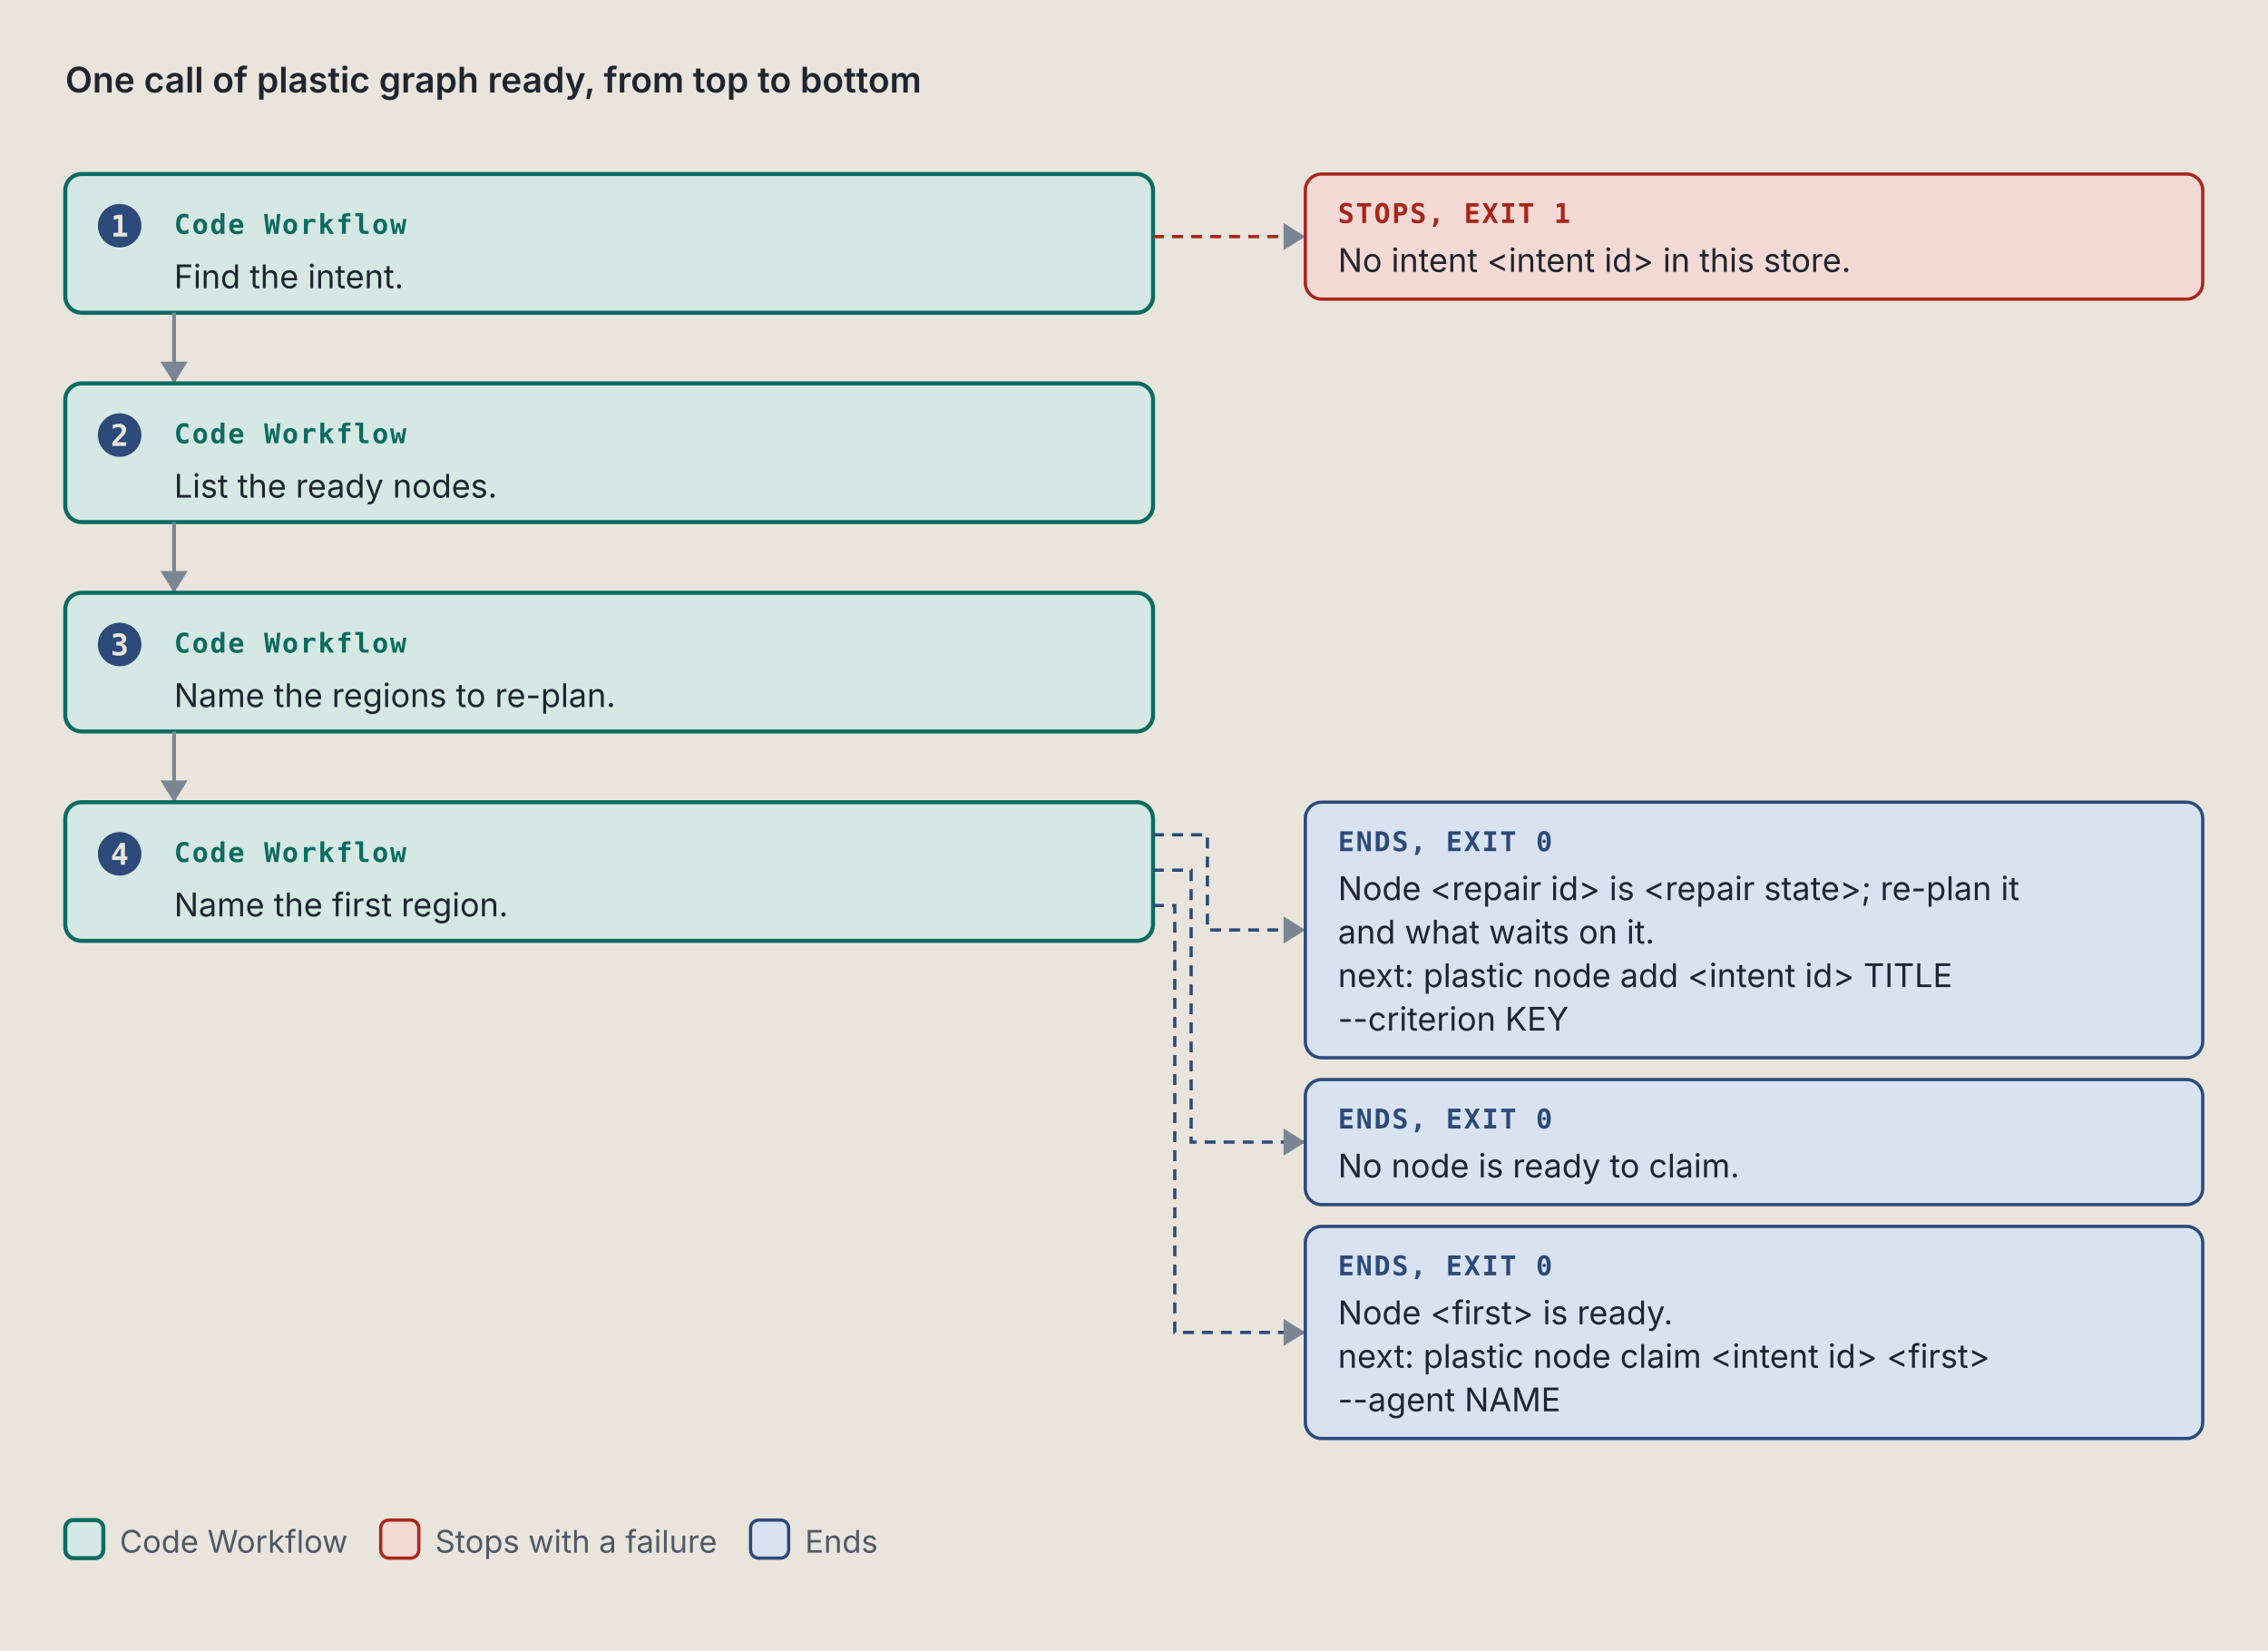
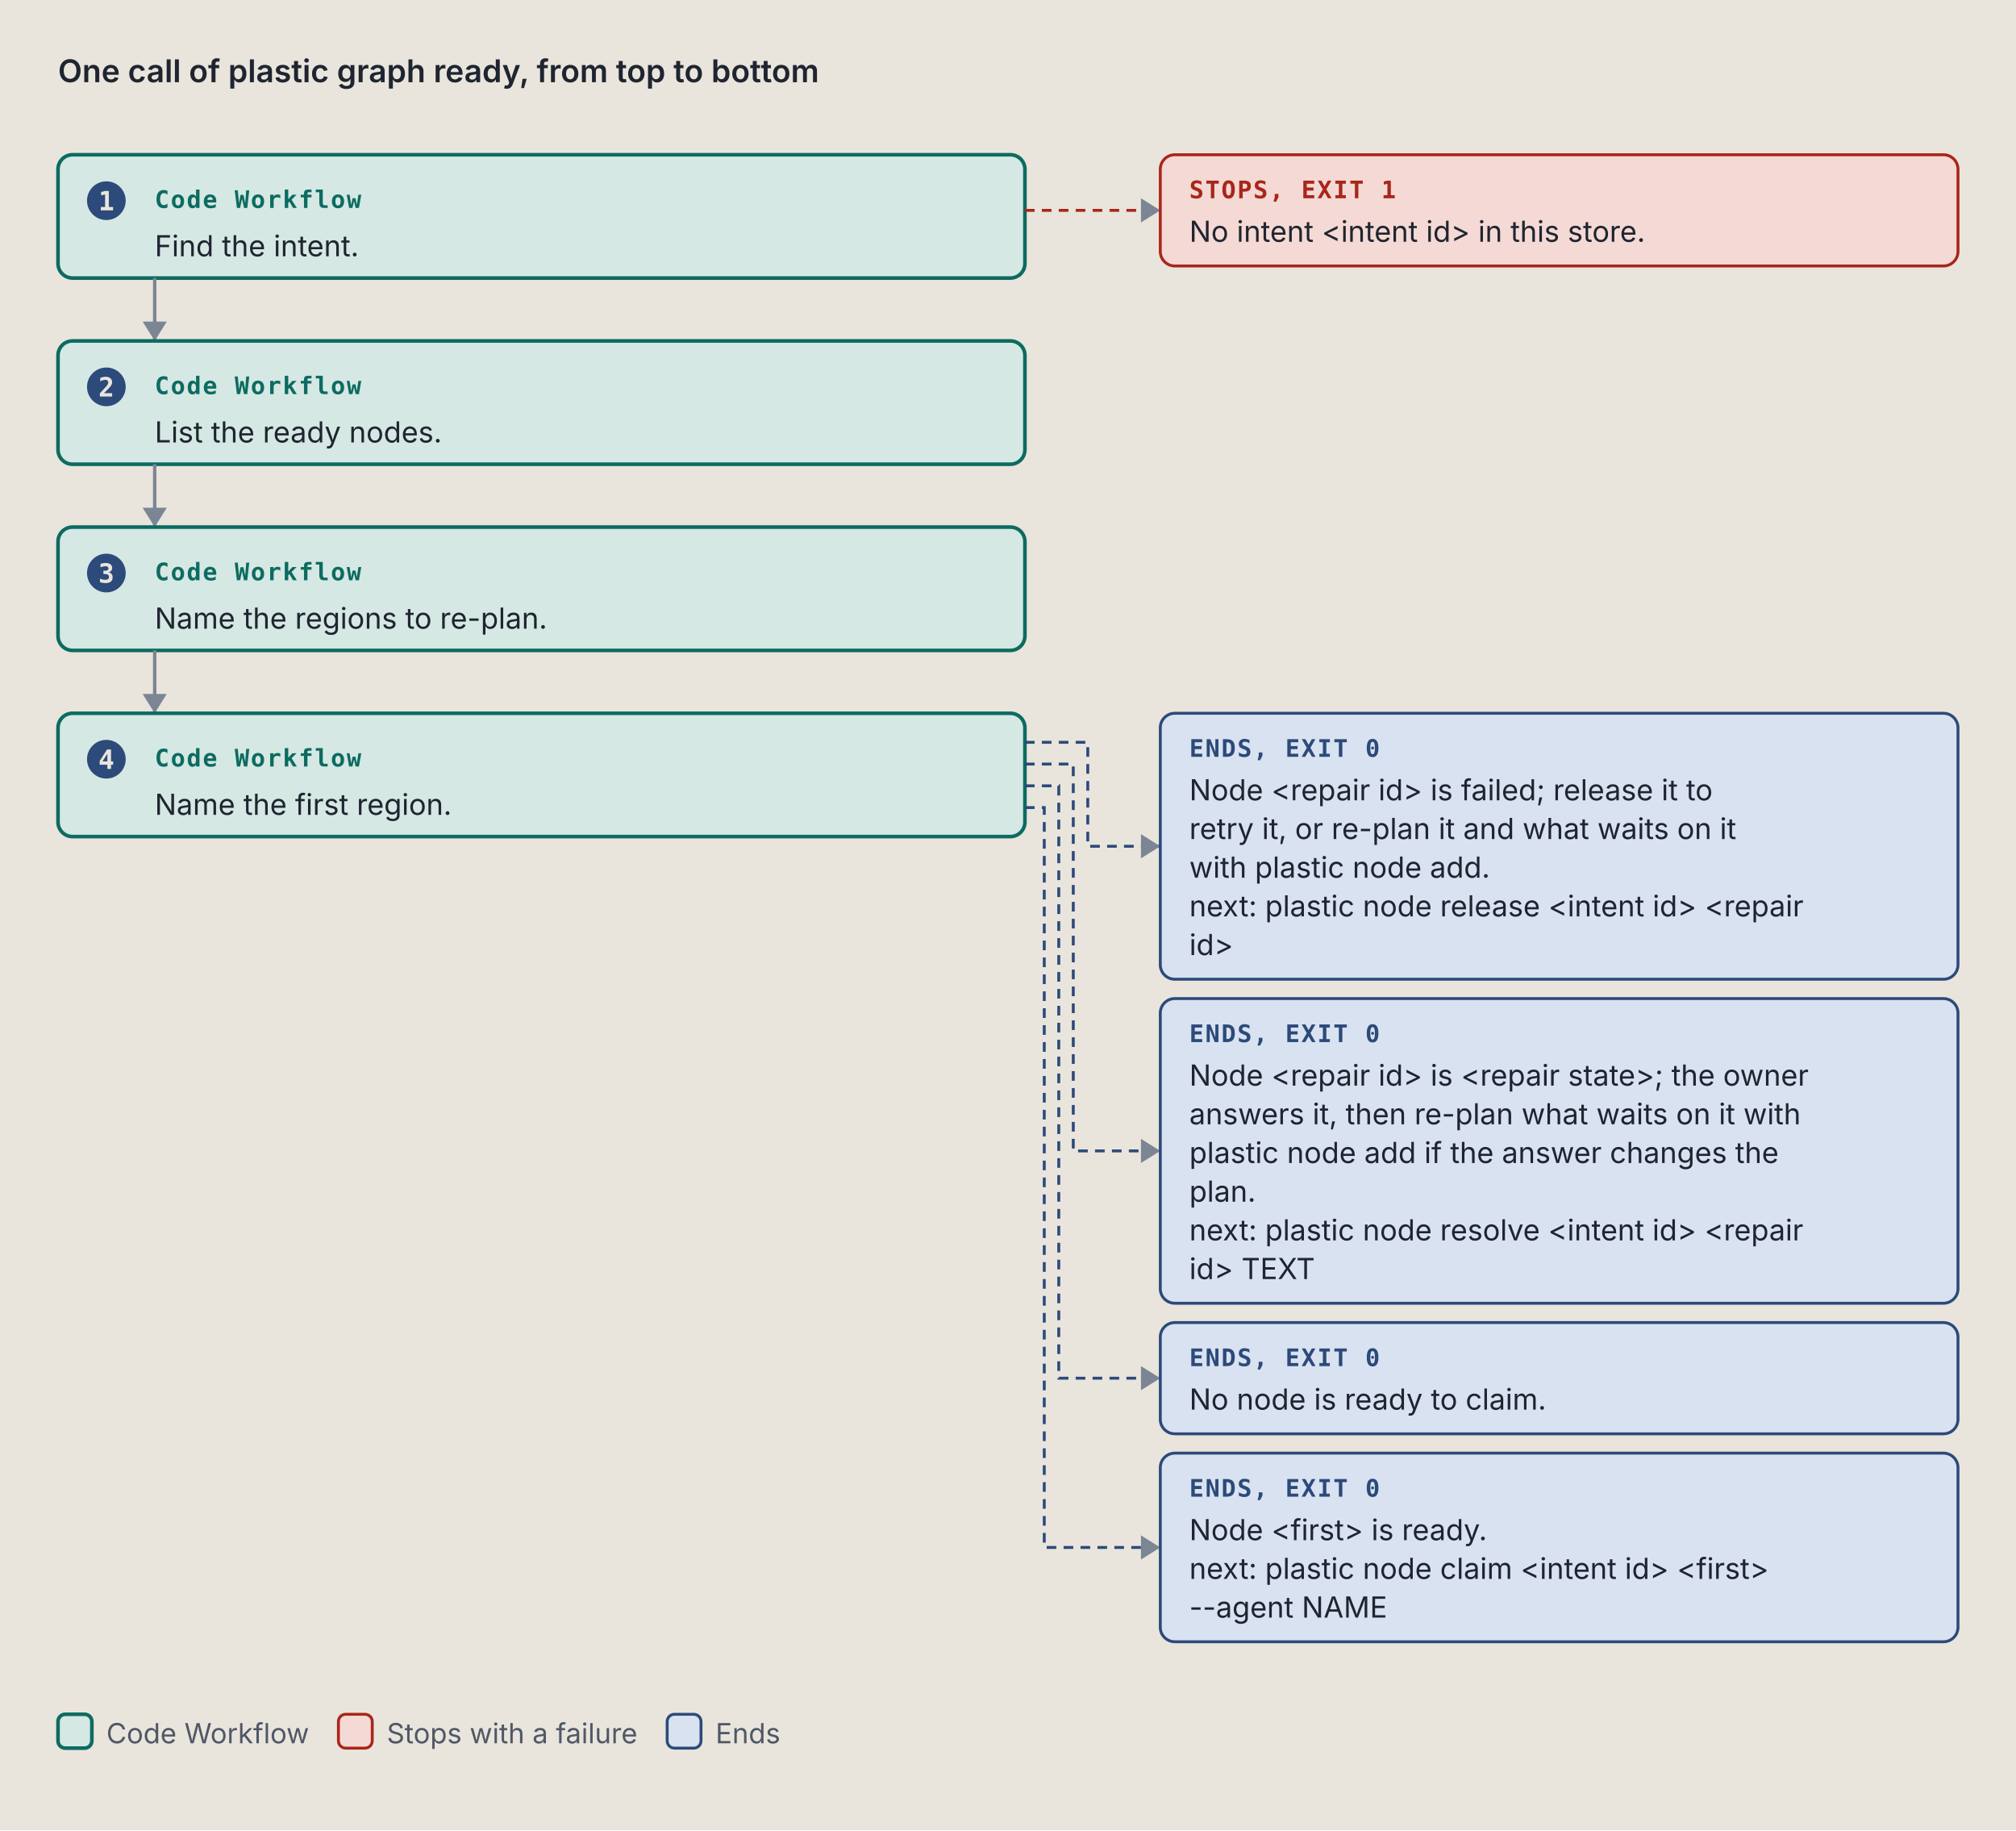
- <svg xmlns="http://www.w3.org/2000/svg" viewBox="0 0 834 607" width="834" height="607" role="img" xml:space="preserve">
+ <svg xmlns="http://www.w3.org/2000/svg" viewBox="0 0 834 757" width="834" height="757" role="img" xml:space="preserve">
  <style>.ground { fill: #e9e5dc; }
.card { fill: #f4f1ea; stroke: #7c8594; stroke-width: 1; }
.lane-code { fill: #d5e8e3; stroke: #0d6b61; stroke-width: 1.5; }
.lane-agent { fill: #f1e2c7; stroke: #9a5508; stroke-width: 1.5; }
.stop-refusal { fill: #e4dcf5; stroke: #5b35b0; stroke-width: 1.2; }
.stop-failure { fill: #f4d9d4; stroke: #a8261b; stroke-width: 1.2; }
.end { fill: #d9e2f0; stroke: #2c4a7a; stroke-width: 1.2; }
.stop-end { fill: #d9e2f0; stroke: #2c4a7a; stroke-width: 1.2; }
.stop-handoff { fill: #f1e2c7; stroke: #9a5508; stroke-width: 1.2; stroke-dasharray: 5 3; }
.wire-handoff { fill: none; stroke: #9a5508; stroke-width: 1.2; stroke-dasharray: 4 3; }
.wire-end { fill: none; stroke: #2c4a7a; stroke-width: 1.2; stroke-dasharray: 4 3; }
.tag-handoff { fill: #9a5508; }
.k { fill: #4f5866; font: 11.5px "IBM Plex Sans", system-ui, -apple-system, "Segoe UI", sans-serif; }
.way { fill: #1f2530; font: italic 12.5px "IBM Plex Sans", system-ui, -apple-system, "Segoe UI", sans-serif; }
.wire { fill: none; stroke: #7c8594; stroke-width: 1.4; }
.wire-read { fill: none; stroke: #7c8594; stroke-width: 1.4; stroke-dasharray: 5 3; }
.wire-refusal { fill: none; stroke: #5b35b0; stroke-width: 1.2; stroke-dasharray: 4 3; }
.wire-failure { fill: none; stroke: #a8261b; stroke-width: 1.2; stroke-dasharray: 4 3; }
.head { fill: #7c8594; }
.t { fill: #1f2530; font: 12px "IBM Plex Sans", system-ui, -apple-system, "Segoe UI", sans-serif; }
.tb { fill: #1f2530; font: 600 13px "IBM Plex Sans", system-ui, -apple-system, "Segoe UI", sans-serif; }
.tm { fill: #1f2530; font: 11.5px "IBM Plex Mono", ui-monospace, Menlo, Consolas, monospace; }
.tag { font: 600 10px "IBM Plex Mono", ui-monospace, Menlo, Consolas, monospace; letter-spacing: .06em; }
.tag-code { fill: #0d6b61; } .tag-agent { fill: #9a5508; } .tag-refusal { fill: #5b35b0; }
.tag-failure { fill: #a8261b; } .tag-end { fill: #2c4a7a; } .tag-muted { fill: #4f5866; }
.tm.tag-muted { font-size: 10.5px; }
.db { fill: #d9e2f0; stroke: #2c4a7a; stroke-width: 1.2; }
.codebox { fill: #f4f1ea; stroke: #7c8594; stroke-width: 1; }
.cx { fill: #1f2530; font: 12px "IBM Plex Mono", ui-monospace, Menlo, Consolas, monospace; white-space: pre; }
.cx-n { fill: #4f5866; font: 11px "IBM Plex Mono", ui-monospace, Menlo, Consolas, monospace; }
.cx-k { fill: #5b35b0; } .cx-s { fill: #9a5508; } .cx-y { fill: #0d6b61; }
.cx-w { fill: #2c4a7a; font-weight: 600; } .cx-t { fill: #a8261b; } .cx-c { fill: #4f5866; font-style: italic; }
.badge { fill: #2c4a7a; } .badge-t { fill: #e9e5dc; font: 600 11px "IBM Plex Mono", ui-monospace, Menlo, Consolas, monospace; }
.bracket { fill: none; stroke: #2c4a7a; stroke-width: 1.4; }
.term { fill: #16191e; stroke: #7c8594; stroke-width: 1; }
.term-t { fill: #e6e2d8; font: 12px "IBM Plex Mono", ui-monospace, Menlo, Consolas, monospace; }
.term-p { fill: #8fd18f; font: 12px "IBM Plex Mono", ui-monospace, Menlo, Consolas, monospace; }
.term-m { fill: #a3abb6; font: 12px "IBM Plex Mono", ui-monospace, Menlo, Consolas, monospace; }
.big { font: 700 36px "IBM Plex Mono", ui-monospace, Menlo, Consolas, monospace; }

@media (prefers-color-scheme: dark) {
.ground { fill: #171a1f; }
.card { fill: #20242b; stroke: #8a93a2; stroke-width: 1; }
.lane-code { fill: #173a36; stroke: #5cc4b4; stroke-width: 1.5; }
.lane-agent { fill: #3d2e17; stroke: #e5a95a; stroke-width: 1.5; }
.stop-refusal { fill: #2d2445; stroke: #b59cf2; stroke-width: 1.2; }
.stop-failure { fill: #45211e; stroke: #f2958a; stroke-width: 1.2; }
.end { fill: #1f2c42; stroke: #97b6e8; stroke-width: 1.2; }
.stop-end { fill: #1f2c42; stroke: #97b6e8; stroke-width: 1.2; }
.stop-handoff { fill: #3d2e17; stroke: #e5a95a; stroke-width: 1.2; stroke-dasharray: 5 3; }
.wire-handoff { fill: none; stroke: #e5a95a; stroke-width: 1.2; stroke-dasharray: 4 3; }
.wire-end { fill: none; stroke: #97b6e8; stroke-width: 1.2; stroke-dasharray: 4 3; }
.tag-handoff { fill: #e5a95a; }
.k { fill: #b3b9c3; font: 11.5px "IBM Plex Sans", system-ui, -apple-system, "Segoe UI", sans-serif; }
.way { fill: #e8e4da; font: italic 12.5px "IBM Plex Sans", system-ui, -apple-system, "Segoe UI", sans-serif; }
.wire { fill: none; stroke: #8a93a2; stroke-width: 1.4; }
.wire-read { fill: none; stroke: #8a93a2; stroke-width: 1.4; stroke-dasharray: 5 3; }
.wire-refusal { fill: none; stroke: #b59cf2; stroke-width: 1.2; stroke-dasharray: 4 3; }
.wire-failure { fill: none; stroke: #f2958a; stroke-width: 1.2; stroke-dasharray: 4 3; }
.head { fill: #8a93a2; }
.t { fill: #e8e4da; font: 12px "IBM Plex Sans", system-ui, -apple-system, "Segoe UI", sans-serif; }
.tb { fill: #e8e4da; font: 600 13px "IBM Plex Sans", system-ui, -apple-system, "Segoe UI", sans-serif; }
.tm { fill: #e8e4da; font: 11.5px "IBM Plex Mono", ui-monospace, Menlo, Consolas, monospace; }
.tag { font: 600 10px "IBM Plex Mono", ui-monospace, Menlo, Consolas, monospace; letter-spacing: .06em; }
.tag-code { fill: #5cc4b4; } .tag-agent { fill: #e5a95a; } .tag-refusal { fill: #b59cf2; }
.tag-failure { fill: #f2958a; } .tag-end { fill: #97b6e8; } .tag-muted { fill: #b3b9c3; }
.tm.tag-muted { font-size: 10.5px; }
.db { fill: #1f2c42; stroke: #97b6e8; stroke-width: 1.2; }
.codebox { fill: #20242b; stroke: #8a93a2; stroke-width: 1; }
.cx { fill: #e8e4da; font: 12px "IBM Plex Mono", ui-monospace, Menlo, Consolas, monospace; white-space: pre; }
.cx-n { fill: #b3b9c3; font: 11px "IBM Plex Mono", ui-monospace, Menlo, Consolas, monospace; }
.cx-k { fill: #b59cf2; } .cx-s { fill: #e5a95a; } .cx-y { fill: #5cc4b4; }
.cx-w { fill: #97b6e8; font-weight: 600; } .cx-t { fill: #f2958a; } .cx-c { fill: #b3b9c3; font-style: italic; }
.badge { fill: #97b6e8; } .badge-t { fill: #171a1f; font: 600 11px "IBM Plex Mono", ui-monospace, Menlo, Consolas, monospace; }
.bracket { fill: none; stroke: #97b6e8; stroke-width: 1.4; }
.term { fill: #16191e; stroke: #8a93a2; stroke-width: 1; }
.term-t { fill: #e6e2d8; font: 12px "IBM Plex Mono", ui-monospace, Menlo, Consolas, monospace; }
.term-p { fill: #8fd18f; font: 12px "IBM Plex Mono", ui-monospace, Menlo, Consolas, monospace; }
.term-m { fill: #a3abb6; font: 12px "IBM Plex Mono", ui-monospace, Menlo, Consolas, monospace; }
.big { font: 700 36px "IBM Plex Mono", ui-monospace, Menlo, Consolas, monospace; }
}</style>
  <rect width="100%" height="100%" class="ground" />
  <text x="24" y="34" class="tb" text-anchor="start">One call of plastic graph ready, from top to bottom</text>
  <rect x="24" y="64" width="400" height="51" rx="6" class="lane-code" />
  <circle cx="44" cy="83" r="8" class="badge" />
  <text x="44" y="87" class="badge-t" text-anchor="middle">1</text>
  <text x="64" y="86" class="tag tag-code" text-anchor="start">Code Workflow</text>
  <text x="64" y="106" class="t" text-anchor="start">Find the intent.</text>
  <path d="M 424 87 L 480 87" class="wire-failure" />
  <path d="M 472 82 L 480 87 L 472 92 Z" class="head" />
  <rect x="480" y="64" width="330" height="46" rx="6" class="stop-failure" />
  <text x="492" y="82" class="tag tag-failure" text-anchor="start">STOPS, EXIT 1</text>
  <text x="492" y="100" class="t" text-anchor="start">No intent &lt;intent id&gt; in this store.</text>
  <path d="M 64 115 L 64 141" class="wire" />
  <path d="M 59 133 L 64 141 L 69 133 Z" class="head" />
  <rect x="24" y="141" width="400" height="51" rx="6" class="lane-code" />
  <circle cx="44" cy="160" r="8" class="badge" />
  <text x="44" y="164" class="badge-t" text-anchor="middle">2</text>
  <text x="64" y="163" class="tag tag-code" text-anchor="start">Code Workflow</text>
  <text x="64" y="183" class="t" text-anchor="start">List the ready nodes.</text>
  <path d="M 64 192 L 64 218" class="wire" />
  <path d="M 59 210 L 64 218 L 69 210 Z" class="head" />
  <rect x="24" y="218" width="400" height="51" rx="6" class="lane-code" />
  <circle cx="44" cy="237" r="8" class="badge" />
  <text x="44" y="241" class="badge-t" text-anchor="middle">3</text>
  <text x="64" y="240" class="tag tag-code" text-anchor="start">Code Workflow</text>
  <text x="64" y="260" class="t" text-anchor="start">Name the regions to re-plan.</text>
  <path d="M 64 269 L 64 295" class="wire" />
  <path d="M 59 287 L 64 295 L 69 287 Z" class="head" />
  <rect x="24" y="295" width="400" height="51" rx="6" class="lane-code" />
  <circle cx="44" cy="314" r="8" class="badge" />
  <text x="44" y="318" class="badge-t" text-anchor="middle">4</text>
  <text x="64" y="317" class="tag tag-code" text-anchor="start">Code Workflow</text>
  <text x="64" y="337" class="t" text-anchor="start">Name the first region.</text>
-   <path d="M 424 307 L 444 307 L 444 342 L 480 342" class="wire-end" />
-   <path d="M 472 337 L 480 342 L 472 347 Z" class="head" />
-   <rect x="480" y="295" width="330" height="94" rx="6" class="stop-end" />
+   <path d="M 424 307 L 450 307 L 450 350 L 480 350" class="wire-end" />
+   <path d="M 472 345 L 480 350 L 472 355 Z" class="head" />
+   <rect x="480" y="295" width="330" height="110" rx="6" class="stop-end" />
  <text x="492" y="313" class="tag tag-end" text-anchor="start">ENDS, EXIT 0</text>
-   <text x="492" y="331" class="t" text-anchor="start">Node &lt;repair id&gt; is &lt;repair state&gt;; re-plan it</text>
-   <text x="492" y="347" class="t" text-anchor="start">and what waits on it.</text>
-   <text x="492" y="363" class="t" text-anchor="start">next: plastic node add &lt;intent id&gt; TITLE</text>
-   <text x="492" y="379" class="t" text-anchor="start">--criterion KEY</text>
-   <path d="M 424 320 L 438 320 L 438 420 L 480 420" class="wire-end" />
-   <path d="M 472 415 L 480 420 L 472 425 Z" class="head" />
-   <rect x="480" y="397" width="330" height="46" rx="6" class="stop-end" />
-   <text x="492" y="415" class="tag tag-end" text-anchor="start">ENDS, EXIT 0</text>
-   <text x="492" y="433" class="t" text-anchor="start">No node is ready to claim.</text>
-   <path d="M 424 333 L 432 333 L 432 490 L 480 490" class="wire-end" />
-   <path d="M 472 485 L 480 490 L 472 495 Z" class="head" />
-   <rect x="480" y="451" width="330" height="78" rx="6" class="stop-end" />
-   <text x="492" y="469" class="tag tag-end" text-anchor="start">ENDS, EXIT 0</text>
-   <text x="492" y="487" class="t" text-anchor="start">Node &lt;first&gt; is ready.</text>
-   <text x="492" y="503" class="t" text-anchor="start">next: plastic node claim &lt;intent id&gt; &lt;first&gt;</text>
-   <text x="492" y="519" class="t" text-anchor="start">--agent NAME</text>
-   <rect x="24" y="559" width="14" height="14" rx="3" class="lane-code" />
-   <text x="44" y="571" class="k" text-anchor="start">Code Workflow</text>
-   <rect x="140" y="559" width="14" height="14" rx="3" class="stop-failure" />
-   <text x="160" y="571" class="k" text-anchor="start">Stops with a failure</text>
-   <rect x="276" y="559" width="14" height="14" rx="3" class="stop-end" />
-   <text x="296" y="571" class="k" text-anchor="start">Ends</text>
+   <text x="492" y="331" class="t" text-anchor="start">Node &lt;repair id&gt; is failed; release it to</text>
+   <text x="492" y="347" class="t" text-anchor="start">retry it, or re-plan it and what waits on it</text>
+   <text x="492" y="363" class="t" text-anchor="start">with plastic node add.</text>
+   <text x="492" y="379" class="t" text-anchor="start">next: plastic node release &lt;intent id&gt; &lt;repair</text>
+   <text x="492" y="395" class="t" text-anchor="start">id&gt;</text>
+   <path d="M 424 316 L 444 316 L 444 476 L 480 476" class="wire-end" />
+   <path d="M 472 471 L 480 476 L 472 481 Z" class="head" />
+   <rect x="480" y="413" width="330" height="126" rx="6" class="stop-end" />
+   <text x="492" y="431" class="tag tag-end" text-anchor="start">ENDS, EXIT 0</text>
+   <text x="492" y="449" class="t" text-anchor="start">Node &lt;repair id&gt; is &lt;repair state&gt;; the owner</text>
+   <text x="492" y="465" class="t" text-anchor="start">answers it, then re-plan what waits on it with</text>
+   <text x="492" y="481" class="t" text-anchor="start">plastic node add if the answer changes the</text>
+   <text x="492" y="497" class="t" text-anchor="start">plan.</text>
+   <text x="492" y="513" class="t" text-anchor="start">next: plastic node resolve &lt;intent id&gt; &lt;repair</text>
+   <text x="492" y="529" class="t" text-anchor="start">id&gt; TEXT</text>
+   <path d="M 424 325 L 438 325 L 438 570 L 480 570" class="wire-end" />
+   <path d="M 472 565 L 480 570 L 472 575 Z" class="head" />
+   <rect x="480" y="547" width="330" height="46" rx="6" class="stop-end" />
+   <text x="492" y="565" class="tag tag-end" text-anchor="start">ENDS, EXIT 0</text>
+   <text x="492" y="583" class="t" text-anchor="start">No node is ready to claim.</text>
+   <path d="M 424 334 L 432 334 L 432 640 L 480 640" class="wire-end" />
+   <path d="M 472 635 L 480 640 L 472 645 Z" class="head" />
+   <rect x="480" y="601" width="330" height="78" rx="6" class="stop-end" />
+   <text x="492" y="619" class="tag tag-end" text-anchor="start">ENDS, EXIT 0</text>
+   <text x="492" y="637" class="t" text-anchor="start">Node &lt;first&gt; is ready.</text>
+   <text x="492" y="653" class="t" text-anchor="start">next: plastic node claim &lt;intent id&gt; &lt;first&gt;</text>
+   <text x="492" y="669" class="t" text-anchor="start">--agent NAME</text>
+   <rect x="24" y="709" width="14" height="14" rx="3" class="lane-code" />
+   <text x="44" y="721" class="k" text-anchor="start">Code Workflow</text>
+   <rect x="140" y="709" width="14" height="14" rx="3" class="stop-failure" />
+   <text x="160" y="721" class="k" text-anchor="start">Stops with a failure</text>
+   <rect x="276" y="709" width="14" height="14" rx="3" class="stop-end" />
+   <text x="296" y="721" class="k" text-anchor="start">Ends</text>
</svg>
